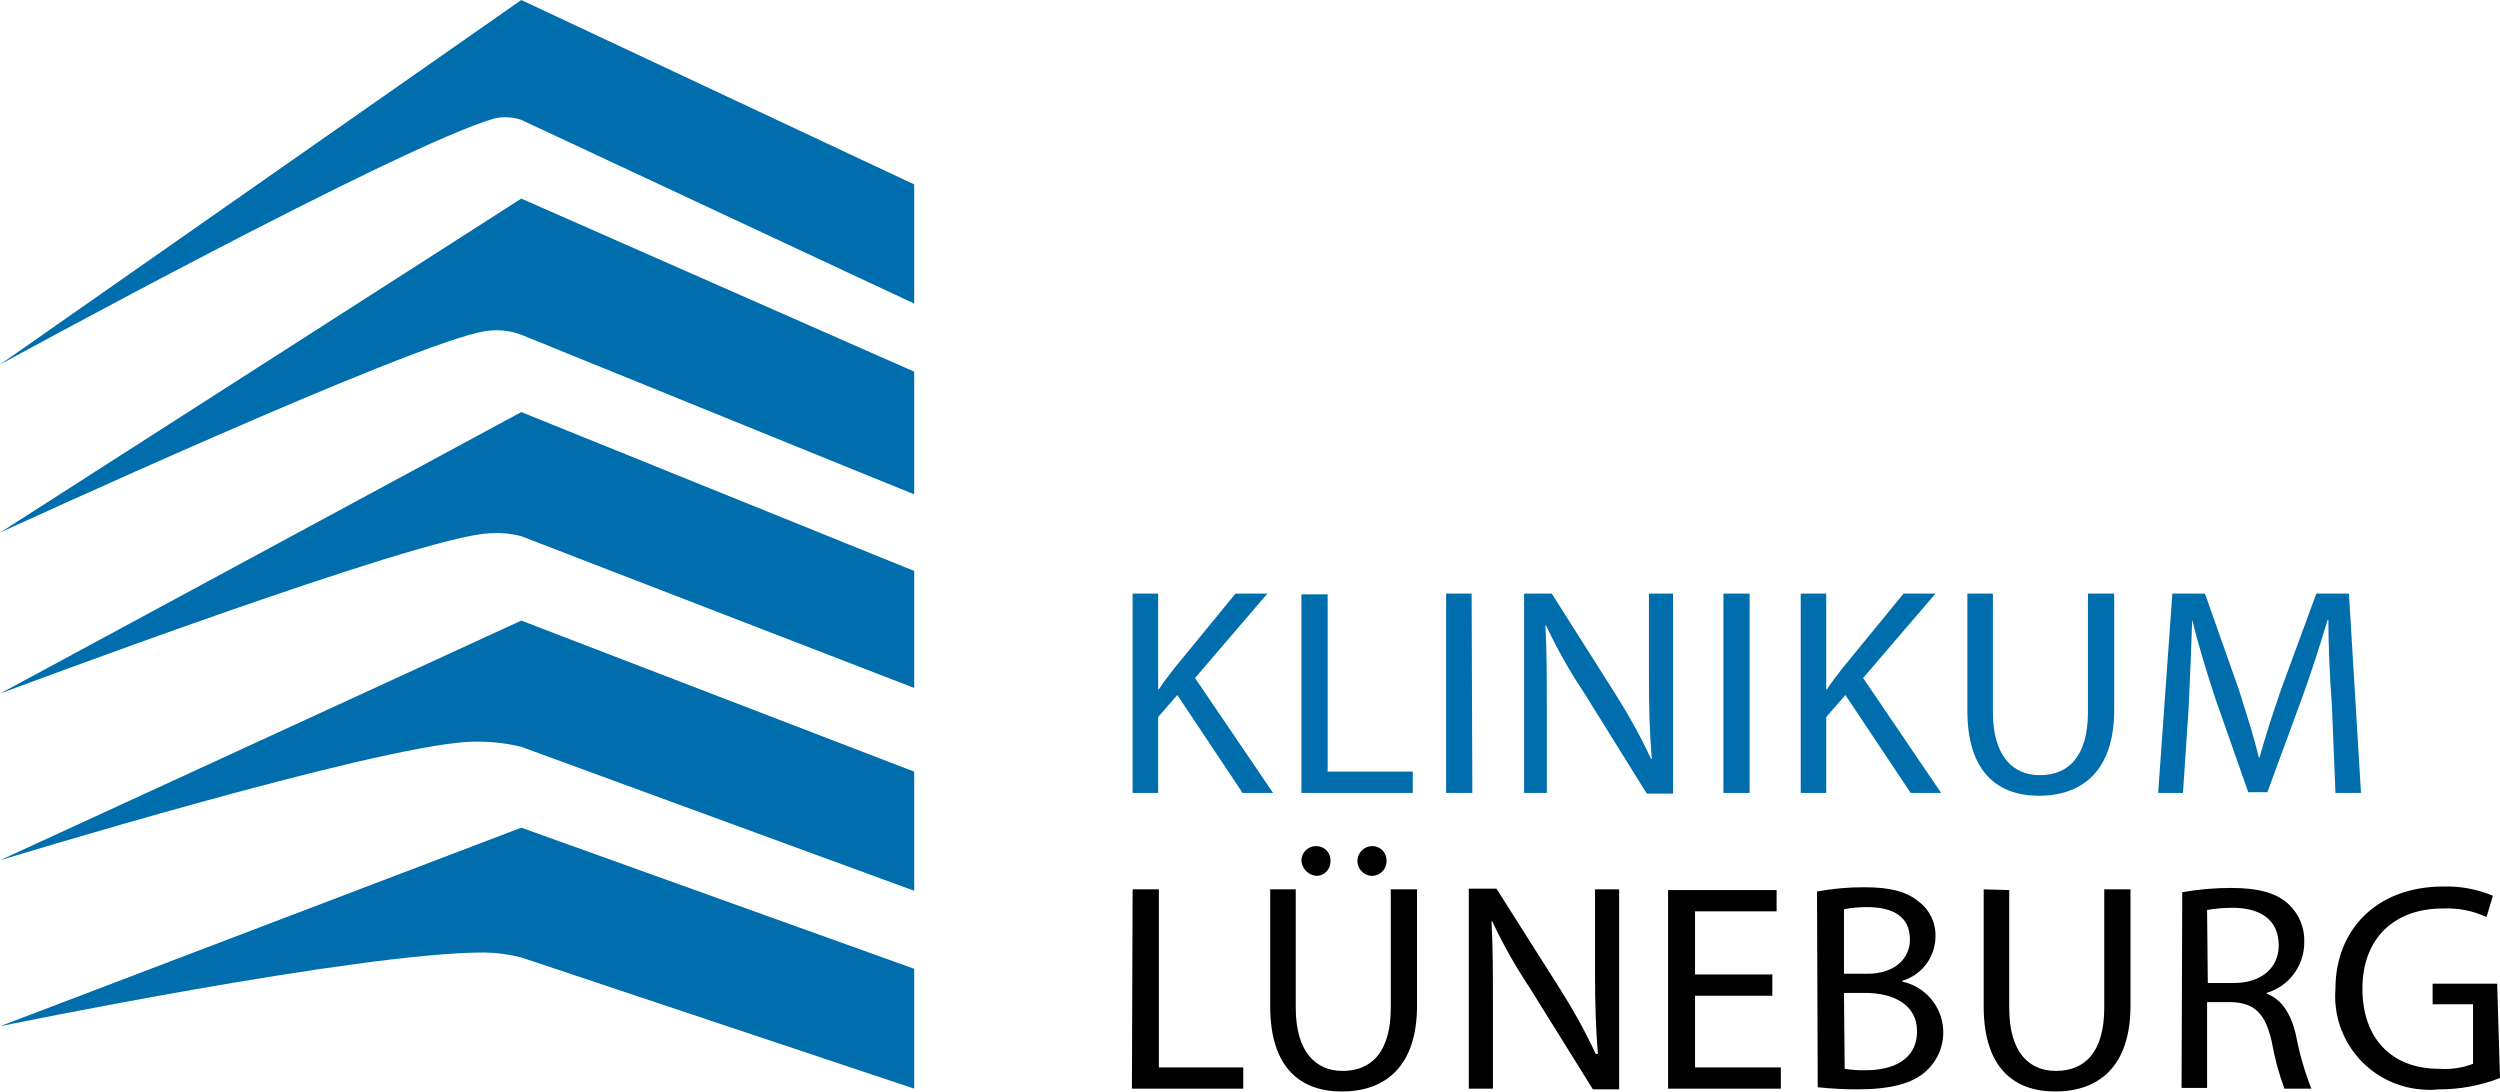
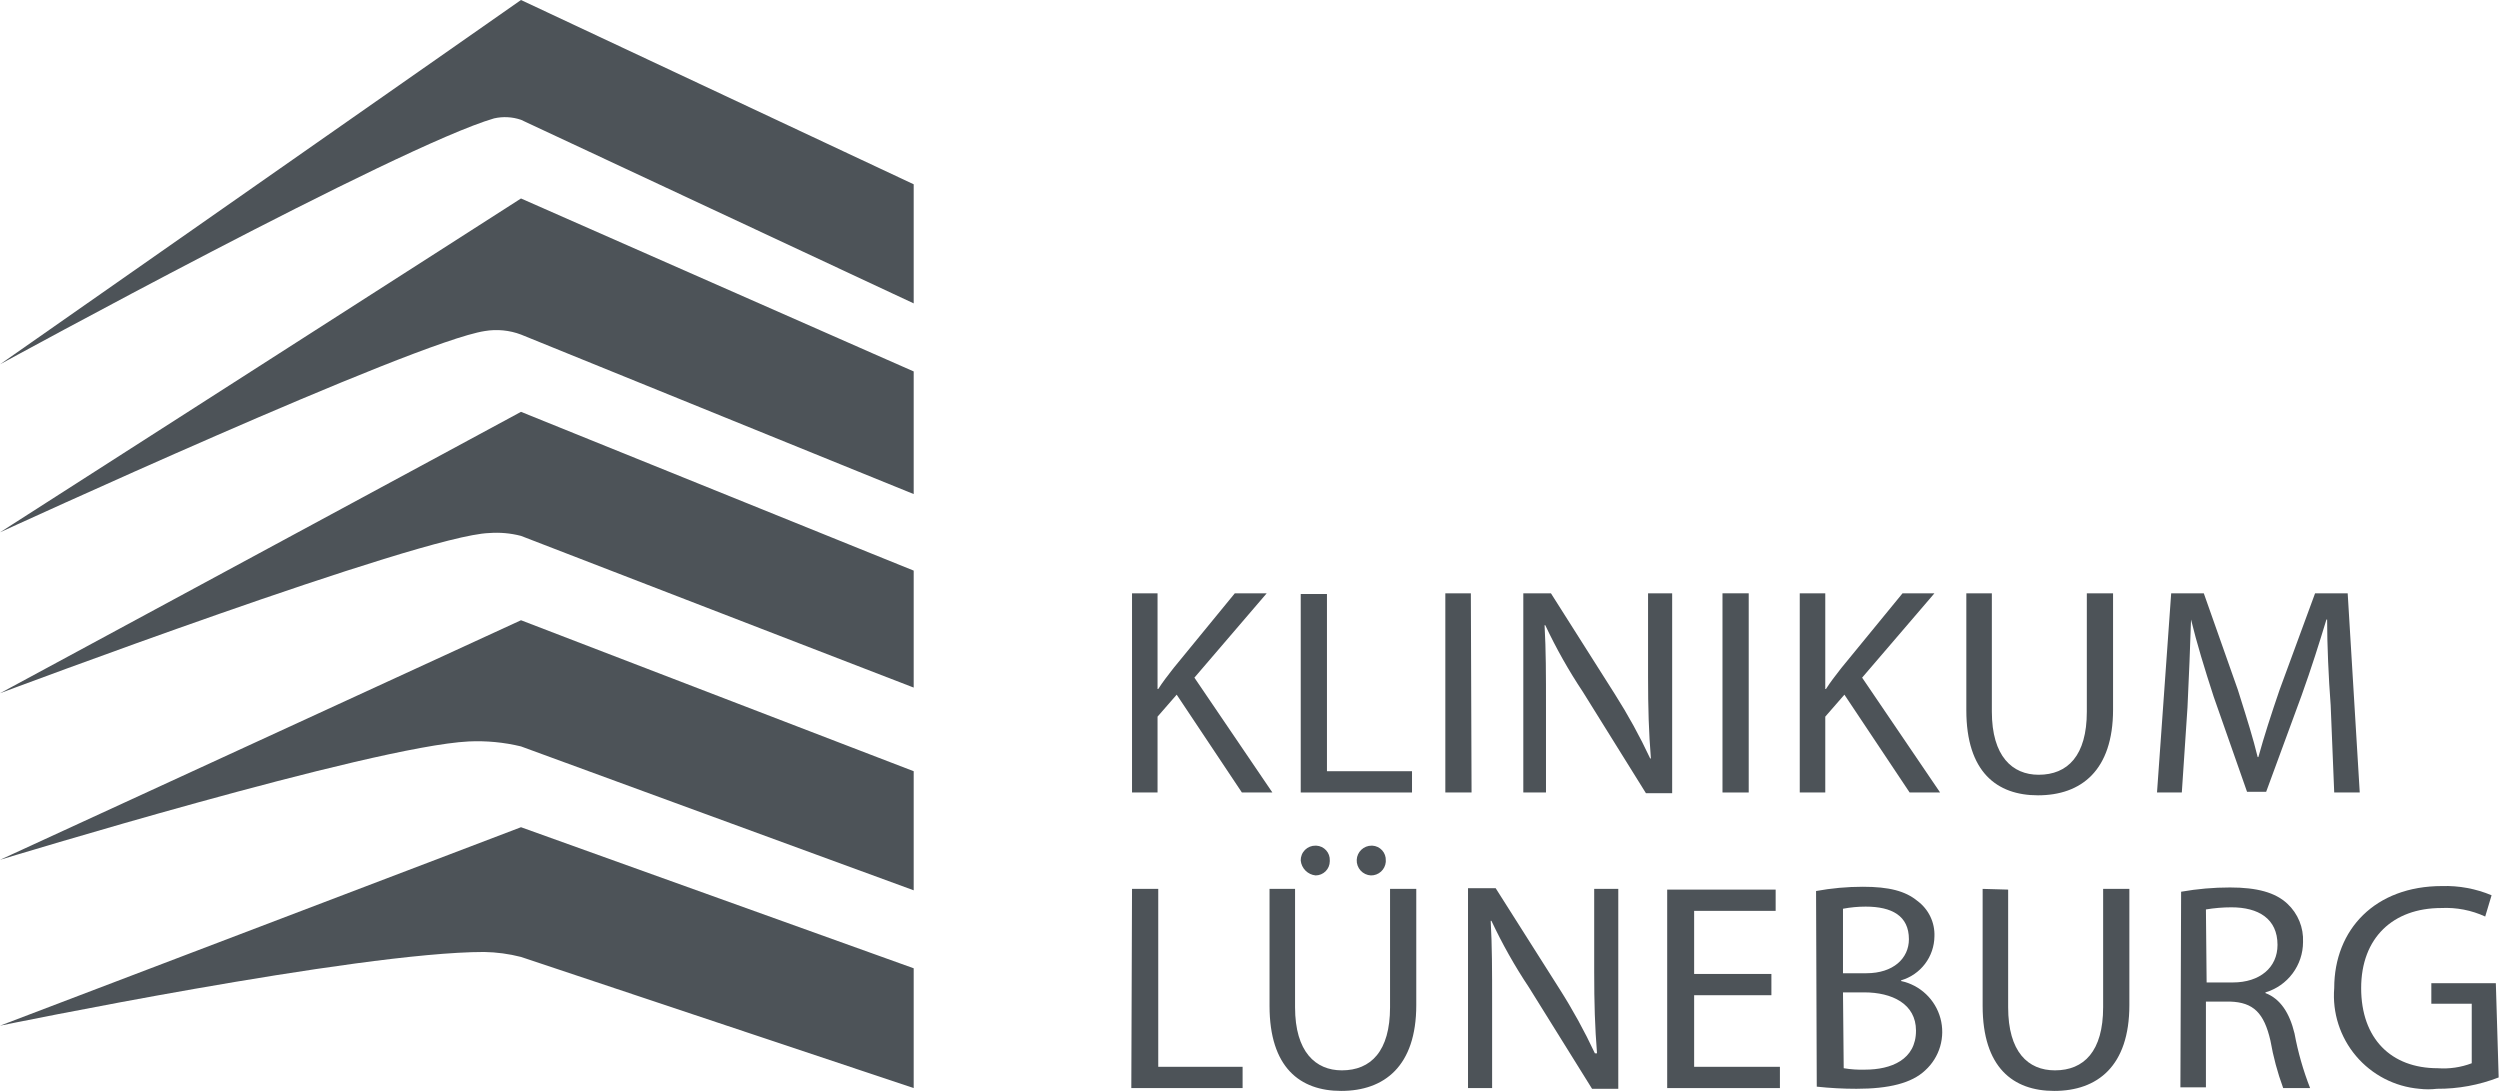
- <svg xmlns="http://www.w3.org/2000/svg" viewBox="0 0 352.5 153.9">
-   <defs>
-     <style>.a{fill:#006eac}</style>
-   </defs>
-   <path d="M69.7 16.7C56.3 20.6 0 51.4 0 51.4L73.5 0l55.4 26v16.8L73.5 16.9a6.984 6.984 0 00-3.8-.2" class="a" />
-   <path d="M68.4 46.7C58.5 48.2 0 75.1 0 75.1L73.5 28l55.4 24.4v17.3L73.5 47.2a9.837 9.837 0 00-5.1-.5" class="a" />
-   <path d="M69 75.2c-9.6.3-69 22.6-69 22.6l73.5-39.7 55.4 22.4V97L73.5 75.6a13.753 13.753 0 00-4.5-.4" class="a" />
-   <path d="M66.1 104.6C52.4 105.3 0 121.3 0 121.3l73.5-33.8 55.4 21.3v16.8l-55.4-20.3a26.207 26.207 0 00-7.4-.7" class="a" />
-   <path d="M68.3 134.3C50.5 134.3 0 144.7 0 144.7l73.5-28 55.4 19.9v16.9L73.5 135a22.471 22.471 0 00-5.2-.7" class="a" />
-   <path d="M352.1 138.7H343v2.9h5.7v8.4a11.225 11.225 0 01-4.8.7c-6.6 0-10.8-4.2-10.8-11.3s4.5-11.3 11.3-11.3a13.227 13.227 0 016.2 1.2l.9-3a16.762 16.762 0 00-7-1.3c-9.4 0-15.2 6.1-15.2 14.4a13.192 13.192 0 0012 14.2 10.444 10.444 0 002.5 0 23.539 23.539 0 008.7-1.6l-.4-13.3m-40.9-10.4a21.863 21.863 0 013.6-.3c3.8 0 6.5 1.6 6.5 5.3 0 3.2-2.5 5.3-6.3 5.3h-3.7zm-3.6 25.1h3.6v-12.1h3.4c3.3.1 4.8 1.6 5.7 5.5a38.994 38.994 0 001.8 6.7h3.8a42.156 42.156 0 01-2.2-7.7c-.7-2.9-2-4.9-4.1-5.7v-.1a7.41 7.41 0 005.3-7.1 6.955 6.955 0 00-2.2-5.4c-1.7-1.6-4.3-2.3-8.1-2.3a39.346 39.346 0 00-6.9.6zm-27.9-28v16.5c0 8.7 4.3 12 10.1 12 6.1 0 10.6-3.5 10.6-12.1v-16.4h-3.7v16.7c0 6.2-2.7 8.9-6.8 8.9-3.8 0-6.6-2.6-6.6-8.9v-16.6zM260 140h3c3.9 0 7.3 1.6 7.3 5.4 0 4.1-3.5 5.5-7.2 5.5a15.138 15.138 0 01-3-.2zm0-11.8a17.33 17.33 0 013.2-.3c3.7 0 6.1 1.3 6.1 4.6 0 2.7-2.2 4.8-6 4.8H260zm-3.7 25.1a52.53 52.53 0 005.6.3c4.6 0 7.8-.8 9.7-2.6a7.334 7.334 0 00-3.4-12.6v-.1a6.54 6.54 0 004.7-6.2 5.929 5.929 0 00-2.4-5c-1.7-1.4-4-2-7.7-2a36.824 36.824 0 00-6.6.6zm-6.4-15.9H239v-8.9h11.5v-3h-15.3v28h15.9v-3H239v-10.1h10.9zm-39.4 16.1v-12c0-4.7 0-8-.2-11.6h.1a72.82 72.82 0 005.3 9.4l8.9 14.3h3.7v-28.2h-3.4v11.7c0 4.4.1 7.8.4 11.5h-.3a80.5 80.5 0 00-5-9.1l-9-14.2h-3.9v28.2zm-17.1-30a2.077 2.077 0 002.1-1.9v-.2a2.005 2.005 0 00-1.9-2.1h-.1a2.094 2.094 0 00-2.1 2 2.108 2.108 0 002 2.2zm-7.8 0a2.006 2.006 0 002-2v-.1a2.005 2.005 0 00-1.9-2.1h-.1a2.051 2.051 0 00-2.1 2.1 2.344 2.344 0 002.1 2.1zm-6.5 1.9v16.5c0 8.7 4.3 12 10.1 12 6.1 0 10.6-3.5 10.6-12.1v-16.4h-3.7v16.7c0 6.2-2.7 8.9-6.8 8.9-3.7 0-6.6-2.6-6.6-8.9v-16.7zm-19.5 28.1h15.7v-3h-11.9v-25.1h-3.7z" />
-   <path d="M329.3 111.8h3.6l-1.7-28.1h-4.6l-5 13.6c-1.2 3.5-2.2 6.6-3 9.5h-.1c-.7-2.9-1.7-6-2.8-9.5l-4.8-13.6h-4.6l-2 28.1h3.5l.8-12c.2-4.3.4-8.9.5-12.4.8 3.3 1.9 6.9 3.2 10.9l4.7 13.4h2.7l5-13.6c1.4-3.9 2.5-7.4 3.5-10.7h.1c0 3.5.2 8.2.5 12.1l.5 12.3m-51.9-28.1v16.5c0 8.7 4.3 12 10.1 12 6.1 0 10.6-3.5 10.6-12.1V83.7h-3.7v16.7c0 6.2-2.7 8.9-6.8 8.9-3.7 0-6.6-2.6-6.6-8.9V83.7zm-23.5 28.1h3.6v-10.7l2.7-3.1 9.2 13.8h4.3l-11-16.2 10.2-11.9h-4.5l-8.6 10.5c-.7.9-1.5 1.9-2.2 3h-.1V83.7h-3.6zm-7.2-28.1H243v28.1h3.7zm-28.6 28.1v-12c0-4.7 0-8-.2-11.6h.1a72.82 72.82 0 005.3 9.4l8.9 14.3h3.7V83.7h-3.4v11.8c0 4.4.1 7.8.4 11.5h-.1a80.5 80.5 0 00-5-9.1l-9-14.2h-3.9v28.1zm-10.6-28.1h-3.6v28.1h3.7zm-24 28.1h15.7v-3h-12v-25h-3.7zm-23.8 0h3.6v-10.7L166 98l9.2 13.8h4.3l-11-16.2 10.2-11.9h-4.5l-8.6 10.5c-.7.9-1.5 1.9-2.2 3h-.1V83.7h-3.6z" class="a" />
+ <svg xmlns="http://www.w3.org/2000/svg" width="220" height="96" viewBox="0 0 220 96" fill="none">
+   <path d="M43.478 10.417C35.119 12.85 0 32.062 0 32.062L45.848 0L80.405 16.218V26.698L45.848 10.542C45.085 10.282 44.264 10.239 43.478 10.417Z" fill="#4D5358" />
+   <path d="M42.667 29.131C36.491 30.066 0 46.846 0 46.846L45.848 17.466L80.405 32.686V43.478L45.848 29.442C44.834 29.059 43.736 28.952 42.667 29.131Z" fill="#4D5358" />
+   <path d="M0 61.006C0 61.006 37.053 47.096 43.041 46.908C43.984 46.836 44.932 46.92 45.848 47.158L80.405 60.507V50.214L45.848 36.242L0 61.006Z" fill="#4D5358" />
+   <path d="M41.232 65.248C32.686 65.684 0 75.665 0 75.665L45.848 54.581L80.405 67.867V78.347L45.848 65.684C44.338 65.32 42.784 65.173 41.232 65.248Z" fill="#4D5358" />
+   <path d="M0 90.261C0 90.261 31.501 83.774 42.604 83.774C43.699 83.792 44.788 83.939 45.848 84.21L80.405 95.75V85.209L45.848 72.795L0 90.261Z" fill="#4D5358" />
+   <path d="M219.634 86.519H213.957V88.328H217.513V93.567C216.558 93.929 215.536 94.078 214.519 94.004C210.402 94.004 207.782 91.384 207.782 86.955C207.782 82.526 210.589 79.906 214.83 79.906C216.161 79.84 217.488 80.097 218.698 80.655L219.259 78.784C217.879 78.204 216.39 77.927 214.893 77.973C209.029 77.973 205.411 81.778 205.411 86.955C205.237 89.121 205.926 91.267 207.329 92.927C208.731 94.586 210.732 95.624 212.897 95.813C213.415 95.875 213.938 95.875 214.456 95.813C216.312 95.826 218.153 95.487 219.883 94.815L219.634 86.519Z" fill="#4D5358" />
+   <path fill-rule="evenodd" clip-rule="evenodd" d="M191.875 95.688H194.121V88.14H196.242C198.3 88.203 199.236 89.138 199.797 91.571C200.047 92.995 200.422 94.394 200.92 95.751H203.29C202.682 94.197 202.222 92.588 201.918 90.947C201.482 89.138 200.671 87.891 199.361 87.392V87.329C200.315 87.046 201.153 86.462 201.748 85.663C202.344 84.865 202.666 83.896 202.667 82.901C202.695 82.273 202.588 81.647 202.351 81.066C202.114 80.484 201.753 79.961 201.294 79.532C200.234 78.534 198.612 78.097 196.242 78.097C194.799 78.096 193.359 78.221 191.938 78.472L191.875 95.688ZM194.121 80.031C194.863 79.907 195.614 79.844 196.366 79.844C198.737 79.844 200.421 80.842 200.421 83.15C200.421 85.146 198.862 86.456 196.491 86.456H194.183L194.121 80.031Z" fill="#4D5358" />
+   <path d="M174.472 78.222V88.515C174.472 93.942 177.154 96 180.772 96C184.577 96 187.384 93.817 187.384 88.452V78.222H185.076V88.639C185.076 92.507 183.392 94.191 180.834 94.191C178.464 94.191 176.717 92.569 176.717 88.639V78.285L174.472 78.222Z" fill="#4D5358" />
+   <path fill-rule="evenodd" clip-rule="evenodd" d="M159.875 95.626C161.035 95.75 162.202 95.813 163.368 95.813C166.238 95.813 168.234 95.314 169.419 94.191C170.042 93.625 170.497 92.898 170.733 92.091C170.969 91.283 170.979 90.426 170.759 89.613C170.54 88.801 170.101 88.065 169.49 87.486C168.88 86.907 168.121 86.507 167.298 86.331V86.269C168.137 86.023 168.874 85.515 169.402 84.819C169.93 84.122 170.22 83.275 170.23 82.402C170.254 81.799 170.13 81.2 169.869 80.656C169.608 80.113 169.218 79.641 168.733 79.283C167.673 78.409 166.238 78.035 163.93 78.035C162.549 78.036 161.171 78.161 159.813 78.409L159.875 95.626ZM162.183 87.329H164.055C166.487 87.329 168.608 88.328 168.608 90.698C168.608 93.255 166.425 94.129 164.117 94.129C163.491 94.149 162.864 94.108 162.246 94.004L162.183 87.329ZM162.183 79.969C162.841 79.845 163.51 79.782 164.179 79.782C166.487 79.782 167.984 80.593 167.984 82.651C167.984 84.335 166.612 85.645 164.242 85.645H162.183V79.969Z" fill="#4D5358" />
+   <path d="M155.883 85.708H149.084V80.156H156.257V78.285H146.713V95.751H156.632V93.879H149.084V87.579H155.883V85.708Z" fill="#4D5358" />
+   <path d="M131.306 95.751V88.265C131.306 85.333 131.306 83.275 131.181 81.029H131.244C132.199 83.063 133.304 85.023 134.55 86.893L140.101 95.813H142.409V78.222H140.289V85.52C140.289 88.265 140.351 90.386 140.538 92.694H140.351C139.435 90.737 138.393 88.841 137.232 87.017L131.618 78.16H129.185V95.751H131.306Z" fill="#4D5358" />
+   <path d="M120.639 77.037C120.967 77.042 121.285 76.922 121.528 76.702C121.771 76.482 121.921 76.178 121.949 75.852V75.727C121.965 75.396 121.85 75.073 121.628 74.827C121.405 74.582 121.095 74.434 120.764 74.417H120.702C120.365 74.416 120.04 74.545 119.796 74.778C119.552 75.01 119.407 75.328 119.392 75.665C119.376 76.012 119.499 76.351 119.732 76.608C119.966 76.865 120.292 77.02 120.639 77.037Z" fill="#4D5358" />
+   <path d="M115.774 77.037C116.104 77.036 116.421 76.904 116.655 76.671C116.889 76.437 117.02 76.12 117.021 75.79V75.727C117.038 75.396 116.922 75.073 116.7 74.827C116.478 74.582 116.167 74.434 115.836 74.417H115.774C115.601 74.413 115.429 74.444 115.268 74.508C115.107 74.573 114.961 74.669 114.838 74.791C114.716 74.914 114.619 75.06 114.555 75.221C114.491 75.382 114.46 75.554 114.464 75.727C114.497 76.063 114.646 76.377 114.885 76.616C115.124 76.855 115.438 77.004 115.774 77.037Z" fill="#4D5358" />
+   <path d="M111.719 78.222V88.515C111.719 93.942 114.402 96 118.02 96C121.825 96 124.632 93.817 124.632 88.452V78.222H122.324V88.639C122.324 92.507 120.639 94.191 118.082 94.191C115.774 94.191 113.965 92.569 113.965 88.639V78.222H111.719Z" fill="#4D5358" />
+   <path d="M99.556 95.751H109.349V93.879H101.926V78.222H99.618L99.556 95.751Z" fill="#4D5358" />
+   <path d="M207.657 69.739H205.411L205.099 62.066C204.912 59.633 204.787 56.702 204.787 54.519H204.725C204.101 56.577 203.415 58.76 202.542 61.193L199.423 69.676H197.739L194.807 61.318C193.996 58.823 193.31 56.577 192.811 54.519C192.748 56.702 192.624 59.571 192.499 62.253L192 69.739H189.817L191.064 52.211H193.934L196.928 60.694C196.996 60.91 197.063 61.123 197.129 61.334C197.735 63.258 198.281 64.99 198.674 66.62H198.737C199.236 64.811 199.86 62.877 200.608 60.694L203.727 52.211H206.596L207.657 69.739Z" fill="#4D5358" />
+   <path d="M173.037 62.503V52.211H175.283V62.628C175.283 66.558 177.092 68.179 179.4 68.179C181.957 68.179 183.641 66.495 183.641 62.628V52.211H185.949V62.441C185.949 67.805 183.142 69.988 179.337 69.988C175.719 69.988 173.037 67.93 173.037 62.503Z" fill="#4D5358" />
+   <path d="M160.624 69.739H158.378V52.211H160.624V60.632H160.686C161.075 60.021 161.513 59.459 161.912 58.947C161.962 58.884 162.01 58.822 162.058 58.76L167.423 52.211H170.23L163.867 59.633L170.729 69.739H168.047L162.308 61.131L160.624 63.064V69.739Z" fill="#4D5358" />
+   <path d="M151.579 52.211H153.887V69.739H151.579V52.211Z" fill="#4D5358" />
+   <path d="M136.047 62.253V69.739H134.051V52.211H136.483L142.097 61.068C143.258 62.891 144.3 64.787 145.216 66.745H145.279C145.092 64.437 145.029 62.316 145.029 59.571V52.211H147.15V69.801H144.842L139.29 60.881C138.045 59.011 136.94 57.051 135.984 55.017H135.922C136.047 57.263 136.047 59.322 136.047 62.253Z" fill="#4D5358" />
+   <path d="M127.189 52.211H129.435L129.497 69.739H127.189V52.211Z" fill="#4D5358" />
+   <path d="M124.257 69.739H114.464V52.273H116.772V67.867H124.257V69.739Z" fill="#4D5358" />
+   <path d="M101.864 69.739H99.618V52.211H101.864V60.632H101.926C102.315 60.021 102.753 59.459 103.152 58.947C103.202 58.884 103.25 58.822 103.298 58.76L108.663 52.211H111.47L105.107 59.633L111.969 69.739H109.286L103.548 61.131L101.864 63.064V69.739Z" fill="#4D5358" />
</svg>
